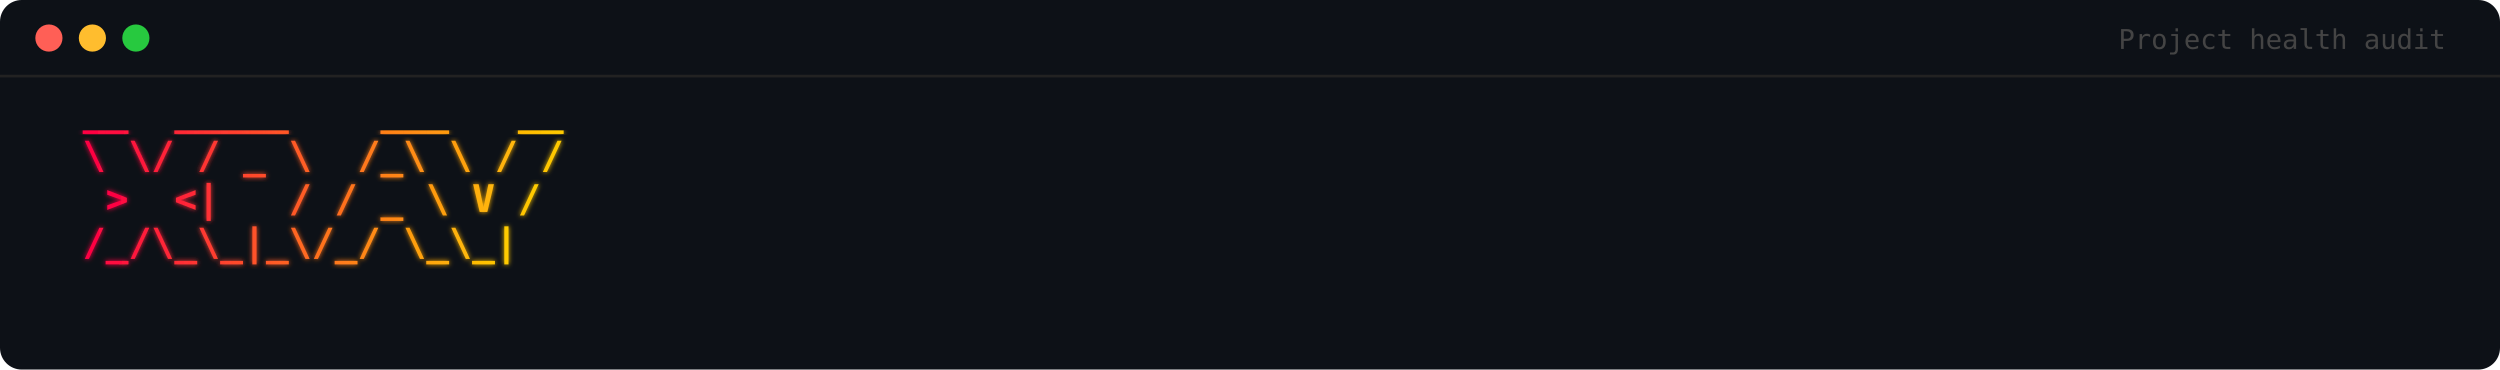
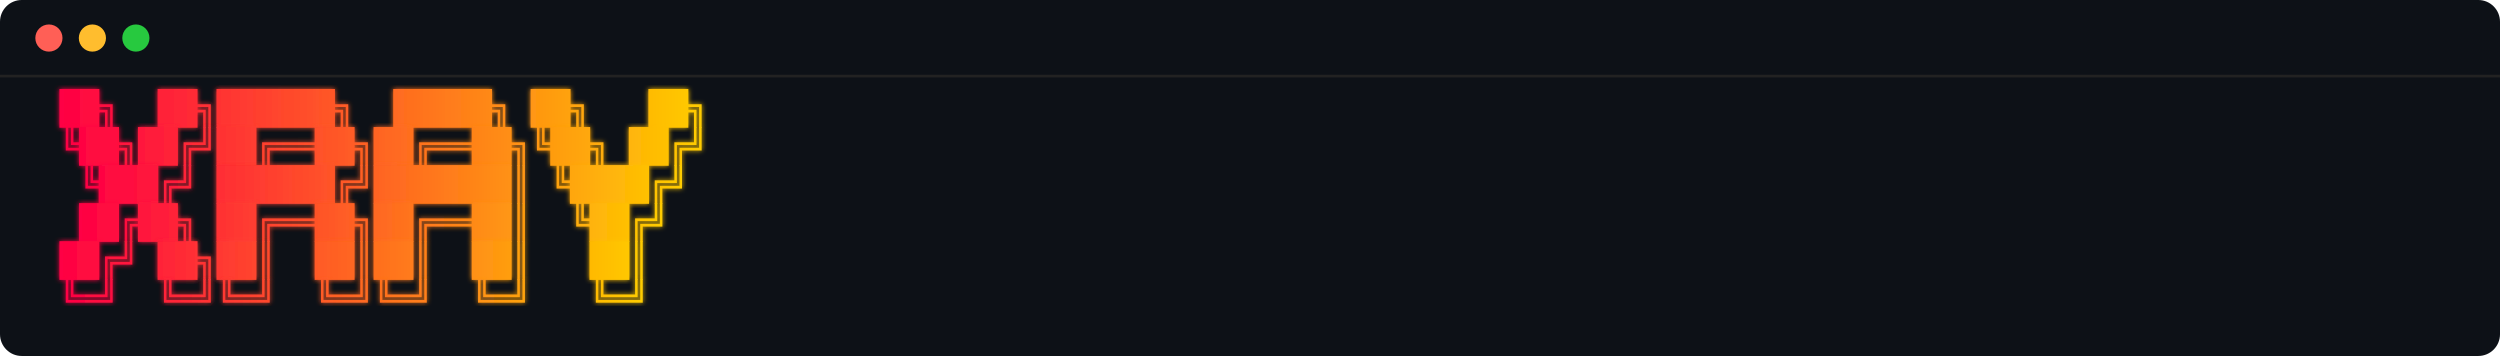
- <svg xmlns="http://www.w3.org/2000/svg" width="920" height="136">
+ <svg xmlns="http://www.w3.org/2000/svg" width="920" height="131">
  <defs>
    <linearGradient id="g" x1="0%" y1="0%" x2="100%" y2="0%">
      <stop offset="0%" style="stop-color:#ff0044" />
      <stop offset="100%" style="stop-color:#ffcc00" />
    </linearGradient>
    <filter id="glow">
      <feGaussianBlur stdDeviation="1" result="b" />
      <feMerge>
        <feMergeNode in="b" />
        <feMergeNode in="SourceGraphic" />
      </feMerge>
    </filter>
  </defs>
  <rect width="100%" height="100%" rx="8" fill="#0d1117" />
  <circle cx="18" cy="14" r="5" fill="#ff5f56" />
  <circle cx="34" cy="14" r="5" fill="#ffbd2e" />
  <circle cx="50" cy="14" r="5" fill="#27c93f" />
-   <text x="900" y="18" text-anchor="end" fill="#444" font-family="'SF Mono',monospace" font-size="10">Project health audit</text>
  <line x1="0" y1="28" x2="920" y2="28" stroke="#222" stroke-width="1" />
-   <text x="22" y="46" fill="url(#g)" font-family="'SF Mono','Fira Code',monospace" font-size="14" font-weight="bold" filter="url(#glow)" xml:space="preserve"> __  _____    ___   __</text>
-   <text x="22" y="62" fill="url(#g)" font-family="'SF Mono','Fira Code',monospace" font-size="14" font-weight="bold" filter="url(#glow)" xml:space="preserve"> \ \/ / _ \  /_\ \ / /</text>
-   <text x="22" y="78" fill="url(#g)" font-family="'SF Mono','Fira Code',monospace" font-size="14" font-weight="bold" filter="url(#glow)" xml:space="preserve">  &gt;  &lt;|   / / _ \ V / </text>
-   <text x="22" y="94" fill="url(#g)" font-family="'SF Mono','Fira Code',monospace" font-size="14" font-weight="bold" filter="url(#glow)" xml:space="preserve"> /_/\_\_|_\/_/ \_\_|  </text>
+   <text x="22" y="44" fill="url(#g)" font-family="'SF Mono','Fira Code',monospace" font-size="12" font-weight="bold" filter="url(#glow)" xml:space="preserve">██╗  ██╗██████╗  █████╗ ██╗   ██╗</text>
+   <text x="22" y="58" fill="url(#g)" font-family="'SF Mono','Fira Code',monospace" font-size="12" font-weight="bold" filter="url(#glow)" xml:space="preserve">╚██╗██╔╝██╔══██╗██╔══██╗╚██╗ ██╔╝</text>
+   <text x="22" y="72" fill="url(#g)" font-family="'SF Mono','Fira Code',monospace" font-size="12" font-weight="bold" filter="url(#glow)" xml:space="preserve"> ╚███╔╝ ██████╔╝███████║ ╚████╔╝ </text>
+   <text x="22" y="86" fill="url(#g)" font-family="'SF Mono','Fira Code',monospace" font-size="12" font-weight="bold" filter="url(#glow)" xml:space="preserve"> ██╔██╗ ██╔══██╗██╔══██║  ╚██╔╝  </text>
+   <text x="22" y="100" fill="url(#g)" font-family="'SF Mono','Fira Code',monospace" font-size="12" font-weight="bold" filter="url(#glow)" xml:space="preserve">██╔╝ ██╗██║  ██║██║  ██║   ██║   </text>
+   <text x="22" y="114" fill="url(#g)" font-family="'SF Mono','Fira Code',monospace" font-size="12" font-weight="bold" filter="url(#glow)" xml:space="preserve">╚═╝  ╚═╝╚═╝  ╚═╝╚═╝  ╚═╝   ╚═╝   </text>
</svg>
